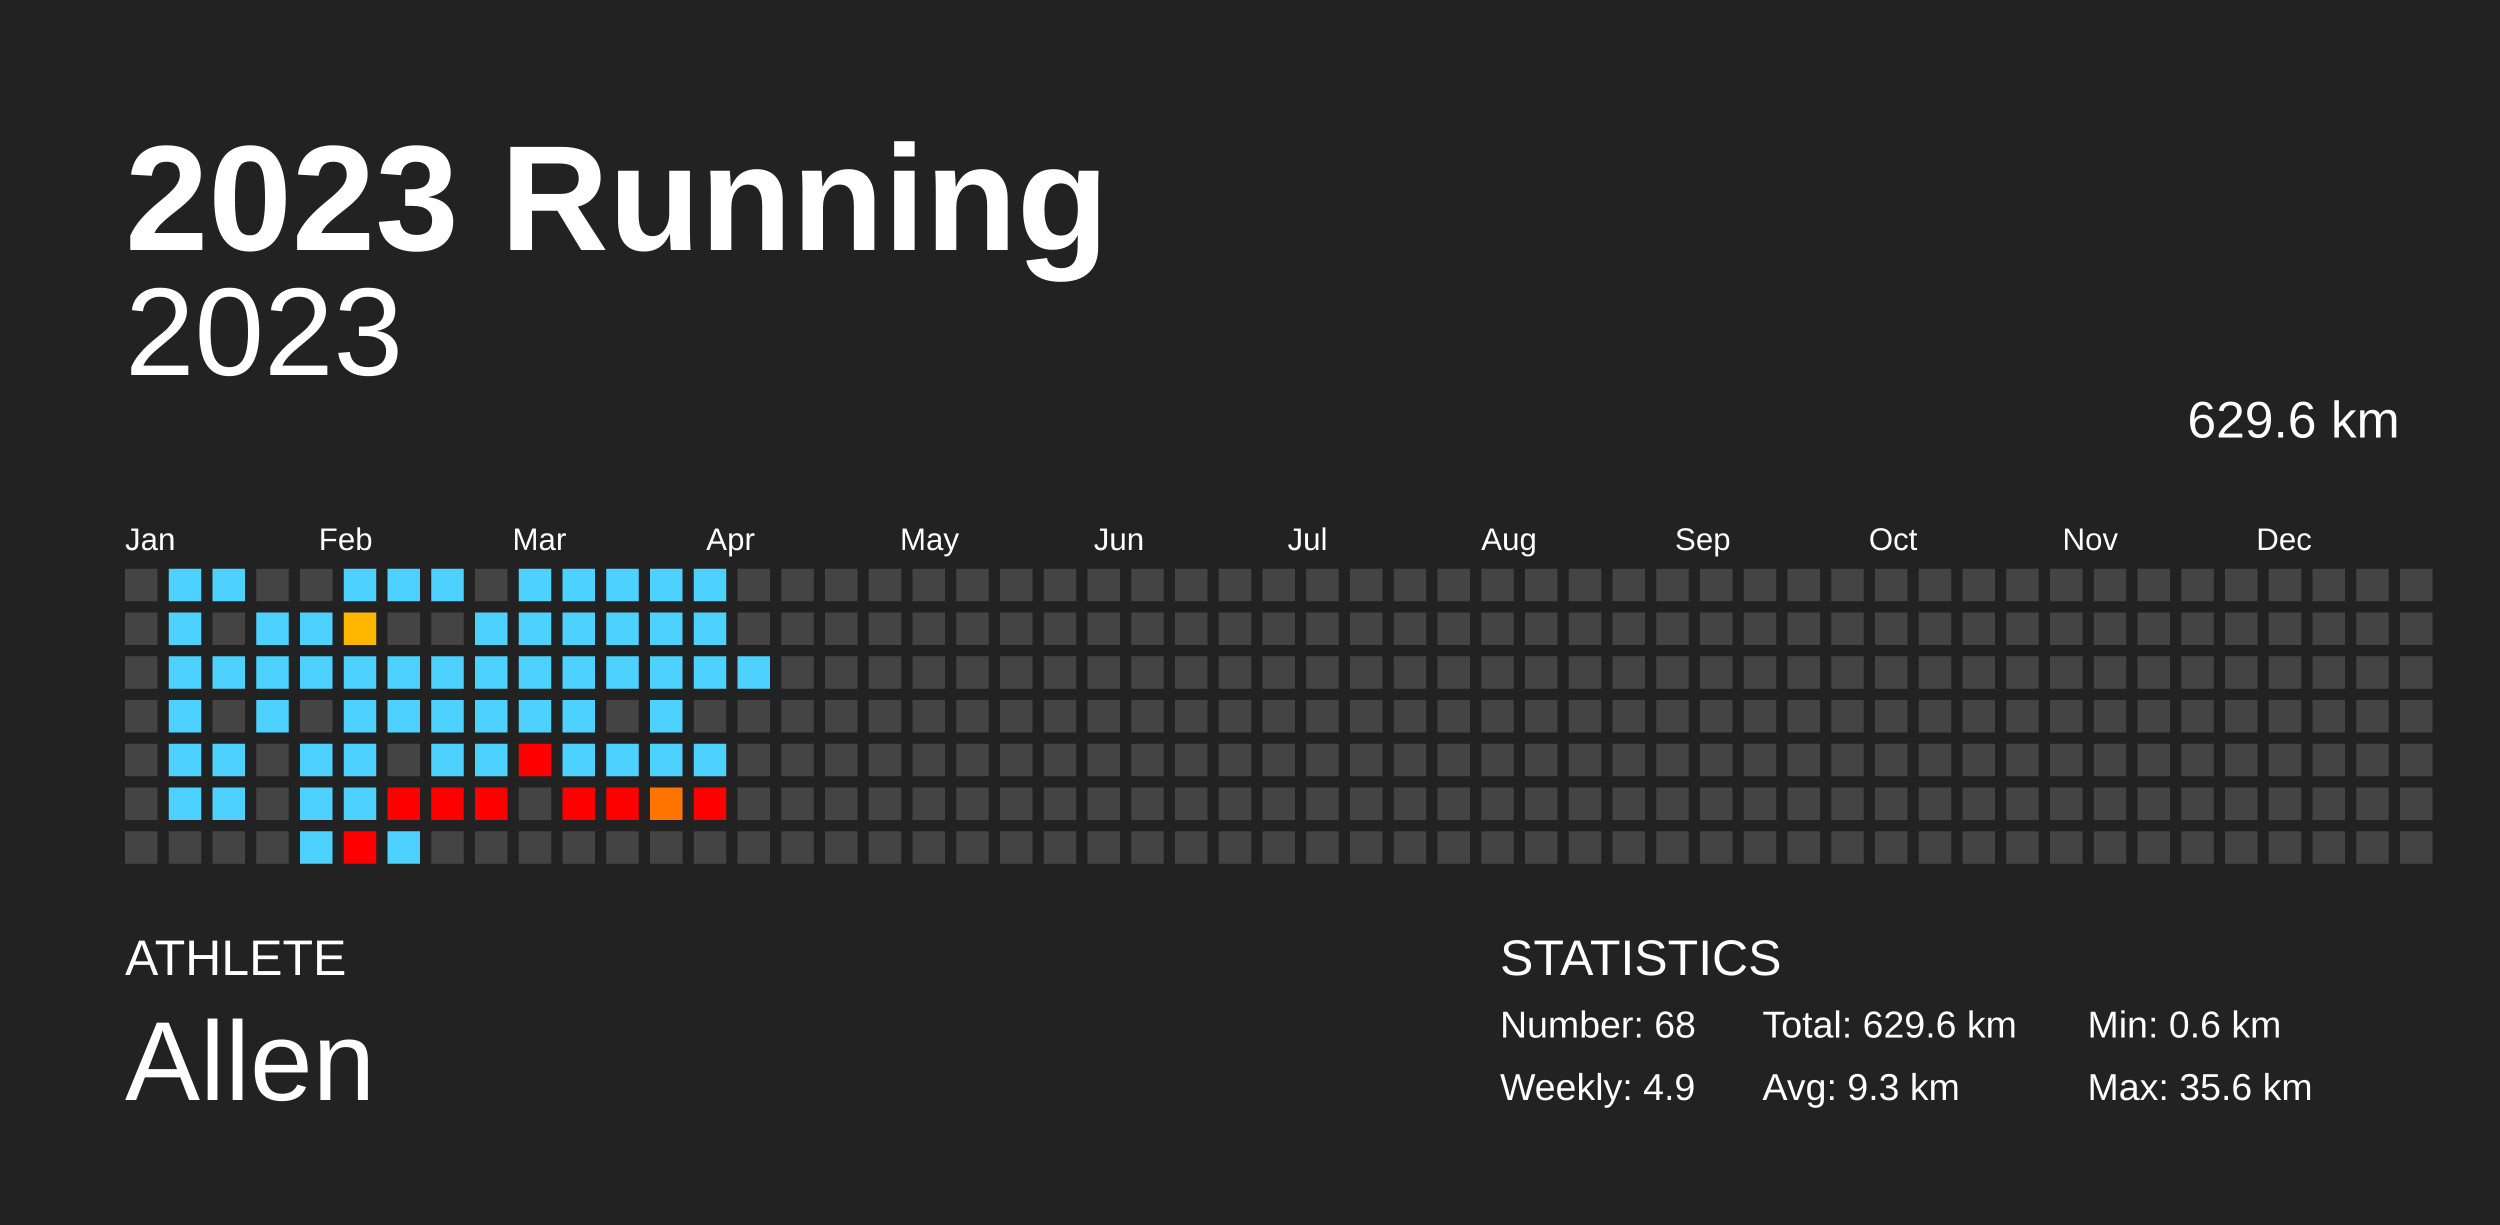
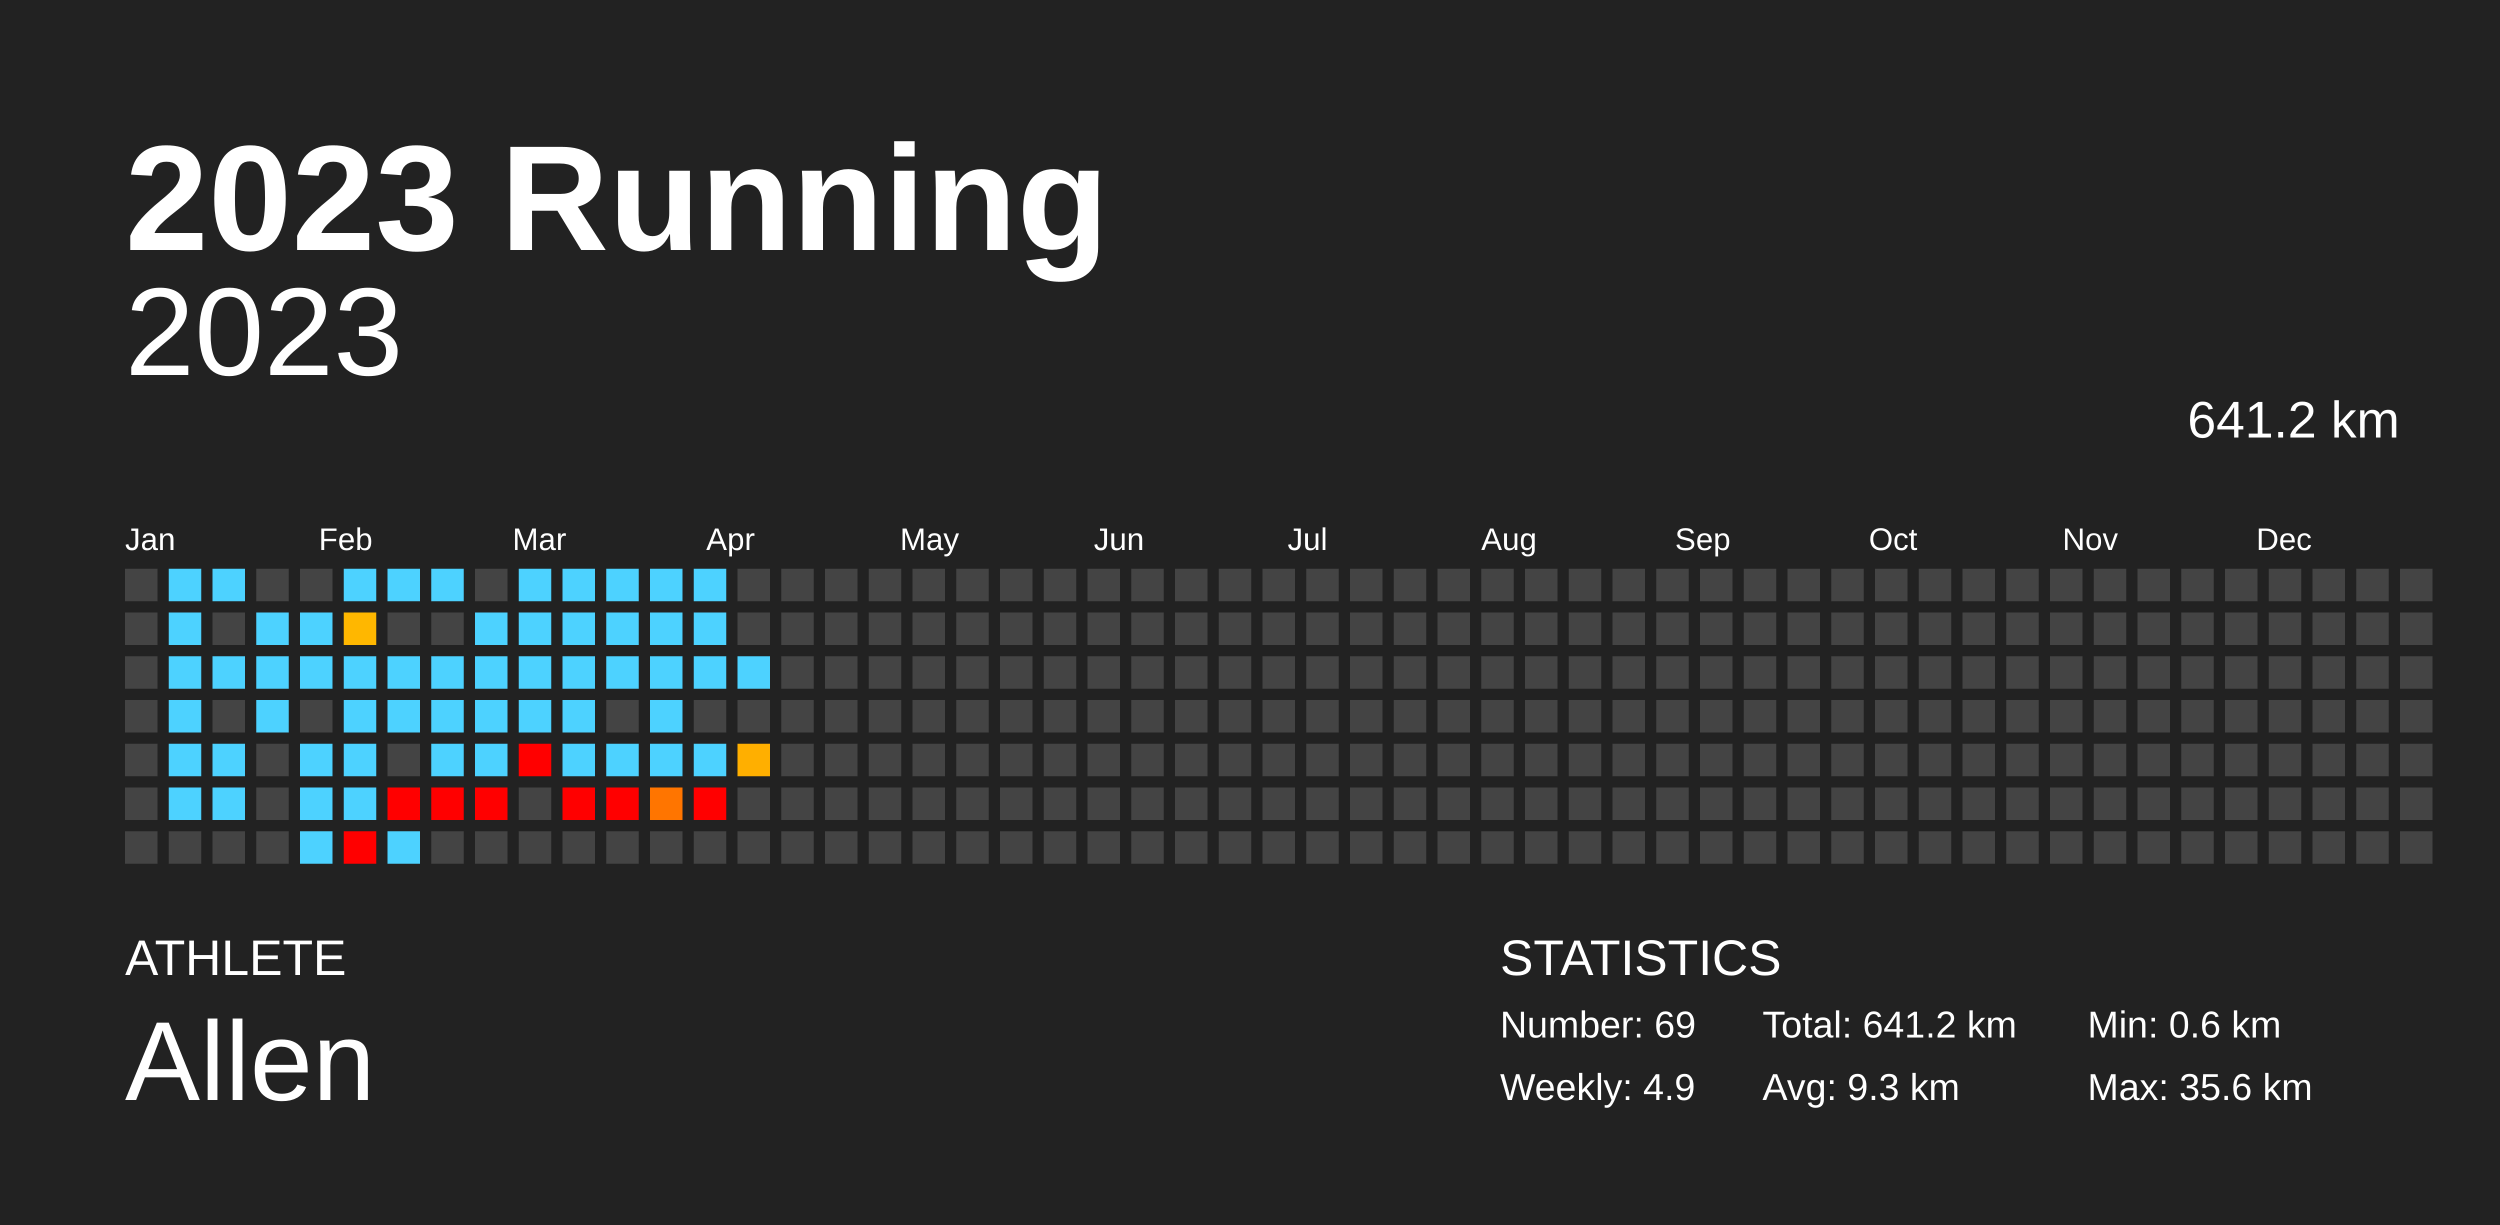
<svg xmlns="http://www.w3.org/2000/svg" baseProfile="full" height="98mm" version="1.1" viewBox="0,0,200,98" width="200mm">
  <defs />
  <rect fill="#222222" height="98" width="200" x="0" y="0" />
  <text fill="#FFFFFF" style="font-size:12px; font-family:Arial; font-weight:bold;" x="10" y="20">2023 Running</text>
  <text fill="#FFFFFF" style="font-size:4px; font-family:Arial" x="10" y="78">ATHLETE</text>
  <text fill="#FFFFFF" style="font-size:9px; font-family:Arial" x="10" y="88">Allen</text>
  <text fill="#FFFFFF" style="font-size:4px; font-family:Arial" x="120" y="78">STATISTICS</text>
-   <text fill="#FFFFFF" style="font-size:3px; font-family:Arial" x="120" y="83">Number: 68</text>
+   <text fill="#FFFFFF" style="font-size:3px; font-family:Arial" x="120" y="83">Number: 69</text>
  <text fill="#FFFFFF" style="font-size:3px; font-family:Arial" x="120" y="88">Weekly: 4.9</text>
-   <text fill="#FFFFFF" style="font-size:3px; font-family:Arial" x="141" y="83">Total: 629.6 km</text>
+   <text fill="#FFFFFF" style="font-size:3px; font-family:Arial" x="141" y="83">Total: 641.2 km</text>
  <text fill="#FFFFFF" style="font-size:3px; font-family:Arial" x="141" y="88">Avg: 9.3 km</text>
  <text fill="#FFFFFF" style="font-size:3px; font-family:Arial" x="167" y="83">Min: 0.6 km</text>
  <text fill="#FFFFFF" style="font-size:3px; font-family:Arial" x="167" y="88">Max: 35.6 km</text>
  <text alignment-baseline="hanging" fill="#FFFFFF" style="font-size:10.0px; font-family:Arial;" x="10" y="30">2023</text>
-   <text alignment-baseline="hanging" fill="#FFFFFF" style="font-size:4.125px; font-family:Arial;" x="175" y="35">629.6 km</text>
+   <text alignment-baseline="hanging" fill="#FFFFFF" style="font-size:4.125px; font-family:Arial;" x="175" y="35">641.2 km</text>
  <text fill="#FFFFFF" style="font-size:2.5px; font-family:Arial" x="10.0" y="44">Jan</text>
  <text fill="#FFFFFF" style="font-size:2.5px; font-family:Arial" x="25.5" y="44">Feb</text>
  <text fill="#FFFFFF" style="font-size:2.5px; font-family:Arial" x="41.0" y="44">Mar</text>
  <text fill="#FFFFFF" style="font-size:2.5px; font-family:Arial" x="56.5" y="44">Apr</text>
  <text fill="#FFFFFF" style="font-size:2.5px; font-family:Arial" x="72.0" y="44">May</text>
  <text fill="#FFFFFF" style="font-size:2.5px; font-family:Arial" x="87.5" y="44">Jun</text>
  <text fill="#FFFFFF" style="font-size:2.5px; font-family:Arial" x="103.0" y="44">Jul</text>
  <text fill="#FFFFFF" style="font-size:2.5px; font-family:Arial" x="118.5" y="44">Aug</text>
  <text fill="#FFFFFF" style="font-size:2.5px; font-family:Arial" x="134.0" y="44">Sep</text>
  <text fill="#FFFFFF" style="font-size:2.5px; font-family:Arial" x="149.5" y="44">Oct</text>
  <text fill="#FFFFFF" style="font-size:2.5px; font-family:Arial" x="165.0" y="44">Nov</text>
  <text fill="#FFFFFF" style="font-size:2.5px; font-family:Arial" x="180.5" y="44">Dec</text>
  <rect fill="#444444" height="2.6" width="2.6" x="10.0" y="45.5" />
  <rect fill="#444444" height="2.6" width="2.6" x="10.0" y="49.0" />
  <rect fill="#444444" height="2.6" width="2.6" x="10.0" y="52.5" />
  <rect fill="#444444" height="2.6" width="2.6" x="10.0" y="56.0" />
  <rect fill="#444444" height="2.6" width="2.6" x="10.0" y="59.5" />
  <rect fill="#444444" height="2.6" width="2.6" x="10.0" y="63.0" />
  <rect fill="#444444" height="2.6" width="2.6" x="10.0" y="66.5" />
  <rect fill="#4dd2ff" height="2.6" width="2.6" x="13.5" y="45.5" />
  <rect fill="#4dd2ff" height="2.6" width="2.6" x="13.5" y="49.0" />
  <rect fill="#4dd2ff" height="2.6" width="2.6" x="13.5" y="52.5" />
  <rect fill="#4dd2ff" height="2.6" width="2.6" x="13.5" y="56.0" />
  <rect fill="#4dd2ff" height="2.6" width="2.6" x="13.5" y="59.5" />
  <rect fill="#4dd2ff" height="2.6" width="2.6" x="13.5" y="63.0" />
  <rect fill="#444444" height="2.6" width="2.6" x="13.5" y="66.5" />
  <rect fill="#4dd2ff" height="2.6" width="2.6" x="17.0" y="45.5" />
  <rect fill="#444444" height="2.6" width="2.6" x="17.0" y="49.0" />
  <rect fill="#4dd2ff" height="2.6" width="2.6" x="17.0" y="52.5" />
  <rect fill="#444444" height="2.6" width="2.6" x="17.0" y="56.0" />
  <rect fill="#4dd2ff" height="2.6" width="2.6" x="17.0" y="59.5" />
  <rect fill="#4dd2ff" height="2.6" width="2.6" x="17.0" y="63.0" />
  <rect fill="#444444" height="2.6" width="2.6" x="17.0" y="66.5" />
  <rect fill="#444444" height="2.6" width="2.6" x="20.5" y="45.5" />
  <rect fill="#4dd2ff" height="2.6" width="2.6" x="20.5" y="49.0" />
  <rect fill="#4dd2ff" height="2.6" width="2.6" x="20.5" y="52.5" />
  <rect fill="#4dd2ff" height="2.6" width="2.6" x="20.5" y="56.0" />
  <rect fill="#444444" height="2.6" width="2.6" x="20.5" y="59.5" />
  <rect fill="#444444" height="2.6" width="2.6" x="20.5" y="63.0" />
  <rect fill="#444444" height="2.6" width="2.6" x="20.5" y="66.5" />
  <rect fill="#444444" height="2.6" width="2.6" x="24.0" y="45.5" />
  <rect fill="#4dd2ff" height="2.6" width="2.6" x="24.0" y="49.0" />
  <rect fill="#4dd2ff" height="2.6" width="2.6" x="24.0" y="52.5" />
  <rect fill="#444444" height="2.6" width="2.6" x="24.0" y="56.0" />
  <rect fill="#4dd2ff" height="2.6" width="2.6" x="24.0" y="59.5" />
  <rect fill="#4dd2ff" height="2.6" width="2.6" x="24.0" y="63.0" />
  <rect fill="#4dd2ff" height="2.6" width="2.6" x="24.0" y="66.5" />
  <rect fill="#4dd2ff" height="2.6" width="2.6" x="27.5" y="45.5" />
  <rect fill="#ffb700" height="2.6" width="2.6" x="27.5" y="49.0" />
  <rect fill="#4dd2ff" height="2.6" width="2.6" x="27.5" y="52.5" />
  <rect fill="#4dd2ff" height="2.6" width="2.6" x="27.5" y="56.0" />
  <rect fill="#4dd2ff" height="2.6" width="2.6" x="27.5" y="59.5" />
  <rect fill="#4dd2ff" height="2.6" width="2.6" x="27.5" y="63.0" />
  <rect fill="red" height="2.6" width="2.6" x="27.5" y="66.5" />
  <rect fill="#4dd2ff" height="2.6" width="2.6" x="31.0" y="45.5" />
  <rect fill="#444444" height="2.6" width="2.6" x="31.0" y="49.0" />
  <rect fill="#4dd2ff" height="2.6" width="2.6" x="31.0" y="52.5" />
  <rect fill="#4dd2ff" height="2.6" width="2.6" x="31.0" y="56.0" />
  <rect fill="#444444" height="2.6" width="2.6" x="31.0" y="59.5" />
  <rect fill="red" height="2.6" width="2.6" x="31.0" y="63.0" />
  <rect fill="#4dd2ff" height="2.6" width="2.6" x="31.0" y="66.5" />
  <rect fill="#4dd2ff" height="2.6" width="2.6" x="34.5" y="45.5" />
  <rect fill="#444444" height="2.6" width="2.6" x="34.5" y="49.0" />
  <rect fill="#4dd2ff" height="2.6" width="2.6" x="34.5" y="52.5" />
  <rect fill="#4dd2ff" height="2.6" width="2.6" x="34.5" y="56.0" />
  <rect fill="#4dd2ff" height="2.6" width="2.6" x="34.5" y="59.5" />
  <rect fill="red" height="2.6" width="2.6" x="34.5" y="63.0" />
  <rect fill="#444444" height="2.6" width="2.6" x="34.5" y="66.5" />
  <rect fill="#444444" height="2.6" width="2.6" x="38.0" y="45.5" />
  <rect fill="#4dd2ff" height="2.6" width="2.6" x="38.0" y="49.0" />
  <rect fill="#4dd2ff" height="2.6" width="2.6" x="38.0" y="52.5" />
  <rect fill="#4dd2ff" height="2.6" width="2.6" x="38.0" y="56.0" />
  <rect fill="#4dd2ff" height="2.6" width="2.6" x="38.0" y="59.5" />
  <rect fill="red" height="2.6" width="2.6" x="38.0" y="63.0" />
  <rect fill="#444444" height="2.6" width="2.6" x="38.0" y="66.5" />
  <rect fill="#4dd2ff" height="2.6" width="2.6" x="41.5" y="45.5" />
  <rect fill="#4dd2ff" height="2.6" width="2.6" x="41.5" y="49.0" />
  <rect fill="#4dd2ff" height="2.6" width="2.6" x="41.5" y="52.5" />
  <rect fill="#4dd2ff" height="2.6" width="2.6" x="41.5" y="56.0" />
  <rect fill="red" height="2.6" width="2.6" x="41.5" y="59.5" />
  <rect fill="#444444" height="2.6" width="2.6" x="41.5" y="63.0" />
  <rect fill="#444444" height="2.6" width="2.6" x="41.5" y="66.5" />
  <rect fill="#4dd2ff" height="2.6" width="2.6" x="45.0" y="45.5" />
  <rect fill="#4dd2ff" height="2.6" width="2.6" x="45.0" y="49.0" />
  <rect fill="#4dd2ff" height="2.6" width="2.6" x="45.0" y="52.5" />
  <rect fill="#4dd2ff" height="2.6" width="2.6" x="45.0" y="56.0" />
  <rect fill="#4dd2ff" height="2.6" width="2.6" x="45.0" y="59.5" />
  <rect fill="red" height="2.6" width="2.6" x="45.0" y="63.0" />
  <rect fill="#444444" height="2.6" width="2.6" x="45.0" y="66.5" />
  <rect fill="#4dd2ff" height="2.6" width="2.6" x="48.5" y="45.5" />
  <rect fill="#4dd2ff" height="2.6" width="2.6" x="48.5" y="49.0" />
  <rect fill="#4dd2ff" height="2.6" width="2.6" x="48.5" y="52.5" />
  <rect fill="#444444" height="2.6" width="2.6" x="48.5" y="56.0" />
  <rect fill="#4dd2ff" height="2.6" width="2.6" x="48.5" y="59.5" />
  <rect fill="red" height="2.6" width="2.6" x="48.5" y="63.0" />
  <rect fill="#444444" height="2.6" width="2.6" x="48.5" y="66.5" />
  <rect fill="#4dd2ff" height="2.6" width="2.6" x="52.0" y="45.5" />
  <rect fill="#4dd2ff" height="2.6" width="2.6" x="52.0" y="49.0" />
  <rect fill="#4dd2ff" height="2.6" width="2.6" x="52.0" y="52.5" />
  <rect fill="#4dd2ff" height="2.6" width="2.6" x="52.0" y="56.0" />
  <rect fill="#4dd2ff" height="2.6" width="2.6" x="52.0" y="59.5" />
  <rect fill="#ff7500" height="2.6" width="2.6" x="52.0" y="63.0" />
  <rect fill="#444444" height="2.6" width="2.6" x="52.0" y="66.5" />
  <rect fill="#4dd2ff" height="2.6" width="2.6" x="55.5" y="45.5" />
  <rect fill="#4dd2ff" height="2.6" width="2.6" x="55.5" y="49.0" />
  <rect fill="#4dd2ff" height="2.6" width="2.6" x="55.5" y="52.5" />
  <rect fill="#444444" height="2.6" width="2.6" x="55.5" y="56.0" />
  <rect fill="#4dd2ff" height="2.6" width="2.6" x="55.5" y="59.5" />
  <rect fill="red" height="2.6" width="2.6" x="55.5" y="63.0" />
  <rect fill="#444444" height="2.6" width="2.6" x="55.5" y="66.5" />
  <rect fill="#444444" height="2.6" width="2.6" x="59.0" y="45.5" />
  <rect fill="#444444" height="2.6" width="2.6" x="59.0" y="49.0" />
  <rect fill="#4dd2ff" height="2.6" width="2.6" x="59.0" y="52.5" />
  <rect fill="#444444" height="2.6" width="2.6" x="59.0" y="56.0" />
-   <rect fill="#444444" height="2.6" width="2.6" x="59.0" y="59.5" />
+   <rect fill="#ffaf00" height="2.6" width="2.6" x="59.0" y="59.5" />
  <rect fill="#444444" height="2.6" width="2.6" x="59.0" y="63.0" />
  <rect fill="#444444" height="2.6" width="2.6" x="59.0" y="66.5" />
  <rect fill="#444444" height="2.6" width="2.6" x="62.5" y="45.5" />
  <rect fill="#444444" height="2.6" width="2.6" x="62.5" y="49.0" />
  <rect fill="#444444" height="2.6" width="2.6" x="62.5" y="52.5" />
  <rect fill="#444444" height="2.6" width="2.6" x="62.5" y="56.0" />
  <rect fill="#444444" height="2.6" width="2.6" x="62.5" y="59.5" />
  <rect fill="#444444" height="2.6" width="2.6" x="62.5" y="63.0" />
  <rect fill="#444444" height="2.6" width="2.6" x="62.5" y="66.5" />
  <rect fill="#444444" height="2.6" width="2.6" x="66.0" y="45.5" />
  <rect fill="#444444" height="2.6" width="2.6" x="66.0" y="49.0" />
  <rect fill="#444444" height="2.6" width="2.6" x="66.0" y="52.5" />
  <rect fill="#444444" height="2.6" width="2.6" x="66.0" y="56.0" />
  <rect fill="#444444" height="2.6" width="2.6" x="66.0" y="59.5" />
  <rect fill="#444444" height="2.6" width="2.6" x="66.0" y="63.0" />
  <rect fill="#444444" height="2.6" width="2.6" x="66.0" y="66.5" />
  <rect fill="#444444" height="2.6" width="2.6" x="69.5" y="45.5" />
  <rect fill="#444444" height="2.6" width="2.6" x="69.5" y="49.0" />
  <rect fill="#444444" height="2.6" width="2.6" x="69.5" y="52.5" />
  <rect fill="#444444" height="2.6" width="2.6" x="69.5" y="56.0" />
  <rect fill="#444444" height="2.6" width="2.6" x="69.5" y="59.5" />
  <rect fill="#444444" height="2.6" width="2.6" x="69.5" y="63.0" />
  <rect fill="#444444" height="2.6" width="2.6" x="69.5" y="66.5" />
  <rect fill="#444444" height="2.6" width="2.6" x="73.0" y="45.5" />
  <rect fill="#444444" height="2.6" width="2.6" x="73.0" y="49.0" />
  <rect fill="#444444" height="2.6" width="2.6" x="73.0" y="52.5" />
  <rect fill="#444444" height="2.6" width="2.6" x="73.0" y="56.0" />
  <rect fill="#444444" height="2.6" width="2.6" x="73.0" y="59.5" />
  <rect fill="#444444" height="2.6" width="2.6" x="73.0" y="63.0" />
  <rect fill="#444444" height="2.6" width="2.6" x="73.0" y="66.5" />
  <rect fill="#444444" height="2.6" width="2.6" x="76.5" y="45.5" />
  <rect fill="#444444" height="2.6" width="2.6" x="76.5" y="49.0" />
  <rect fill="#444444" height="2.6" width="2.6" x="76.5" y="52.5" />
  <rect fill="#444444" height="2.6" width="2.6" x="76.5" y="56.0" />
  <rect fill="#444444" height="2.6" width="2.6" x="76.5" y="59.5" />
  <rect fill="#444444" height="2.6" width="2.6" x="76.5" y="63.0" />
  <rect fill="#444444" height="2.6" width="2.6" x="76.5" y="66.5" />
  <rect fill="#444444" height="2.6" width="2.6" x="80.0" y="45.5" />
  <rect fill="#444444" height="2.6" width="2.6" x="80.0" y="49.0" />
  <rect fill="#444444" height="2.6" width="2.6" x="80.0" y="52.5" />
  <rect fill="#444444" height="2.6" width="2.6" x="80.0" y="56.0" />
  <rect fill="#444444" height="2.6" width="2.6" x="80.0" y="59.5" />
  <rect fill="#444444" height="2.6" width="2.6" x="80.0" y="63.0" />
  <rect fill="#444444" height="2.6" width="2.6" x="80.0" y="66.5" />
  <rect fill="#444444" height="2.6" width="2.6" x="83.5" y="45.5" />
  <rect fill="#444444" height="2.6" width="2.6" x="83.5" y="49.0" />
  <rect fill="#444444" height="2.6" width="2.6" x="83.5" y="52.5" />
  <rect fill="#444444" height="2.6" width="2.6" x="83.5" y="56.0" />
  <rect fill="#444444" height="2.6" width="2.6" x="83.5" y="59.5" />
  <rect fill="#444444" height="2.6" width="2.6" x="83.5" y="63.0" />
  <rect fill="#444444" height="2.6" width="2.6" x="83.5" y="66.5" />
  <rect fill="#444444" height="2.6" width="2.6" x="87.0" y="45.5" />
  <rect fill="#444444" height="2.6" width="2.6" x="87.0" y="49.0" />
  <rect fill="#444444" height="2.6" width="2.6" x="87.0" y="52.5" />
  <rect fill="#444444" height="2.6" width="2.6" x="87.0" y="56.0" />
  <rect fill="#444444" height="2.6" width="2.6" x="87.0" y="59.5" />
  <rect fill="#444444" height="2.6" width="2.6" x="87.0" y="63.0" />
  <rect fill="#444444" height="2.6" width="2.6" x="87.0" y="66.5" />
  <rect fill="#444444" height="2.6" width="2.6" x="90.5" y="45.5" />
  <rect fill="#444444" height="2.6" width="2.6" x="90.5" y="49.0" />
  <rect fill="#444444" height="2.6" width="2.6" x="90.5" y="52.5" />
  <rect fill="#444444" height="2.6" width="2.6" x="90.5" y="56.0" />
  <rect fill="#444444" height="2.6" width="2.6" x="90.5" y="59.5" />
  <rect fill="#444444" height="2.6" width="2.6" x="90.5" y="63.0" />
  <rect fill="#444444" height="2.6" width="2.6" x="90.5" y="66.5" />
  <rect fill="#444444" height="2.6" width="2.6" x="94.0" y="45.5" />
  <rect fill="#444444" height="2.6" width="2.6" x="94.0" y="49.0" />
  <rect fill="#444444" height="2.6" width="2.6" x="94.0" y="52.5" />
  <rect fill="#444444" height="2.6" width="2.6" x="94.0" y="56.0" />
  <rect fill="#444444" height="2.6" width="2.6" x="94.0" y="59.5" />
  <rect fill="#444444" height="2.6" width="2.6" x="94.0" y="63.0" />
  <rect fill="#444444" height="2.6" width="2.6" x="94.0" y="66.5" />
  <rect fill="#444444" height="2.6" width="2.6" x="97.5" y="45.5" />
  <rect fill="#444444" height="2.6" width="2.6" x="97.5" y="49.0" />
  <rect fill="#444444" height="2.6" width="2.6" x="97.5" y="52.5" />
  <rect fill="#444444" height="2.6" width="2.6" x="97.5" y="56.0" />
  <rect fill="#444444" height="2.6" width="2.6" x="97.5" y="59.5" />
  <rect fill="#444444" height="2.6" width="2.6" x="97.5" y="63.0" />
  <rect fill="#444444" height="2.6" width="2.6" x="97.5" y="66.5" />
  <rect fill="#444444" height="2.6" width="2.6" x="101.0" y="45.5" />
  <rect fill="#444444" height="2.6" width="2.6" x="101.0" y="49.0" />
  <rect fill="#444444" height="2.6" width="2.6" x="101.0" y="52.5" />
  <rect fill="#444444" height="2.6" width="2.6" x="101.0" y="56.0" />
  <rect fill="#444444" height="2.6" width="2.6" x="101.0" y="59.5" />
  <rect fill="#444444" height="2.6" width="2.6" x="101.0" y="63.0" />
  <rect fill="#444444" height="2.6" width="2.6" x="101.0" y="66.5" />
  <rect fill="#444444" height="2.6" width="2.6" x="104.5" y="45.5" />
  <rect fill="#444444" height="2.6" width="2.6" x="104.5" y="49.0" />
  <rect fill="#444444" height="2.6" width="2.6" x="104.5" y="52.5" />
  <rect fill="#444444" height="2.6" width="2.6" x="104.5" y="56.0" />
  <rect fill="#444444" height="2.6" width="2.6" x="104.5" y="59.5" />
  <rect fill="#444444" height="2.6" width="2.6" x="104.5" y="63.0" />
  <rect fill="#444444" height="2.6" width="2.6" x="104.5" y="66.5" />
  <rect fill="#444444" height="2.6" width="2.6" x="108.0" y="45.5" />
  <rect fill="#444444" height="2.6" width="2.6" x="108.0" y="49.0" />
  <rect fill="#444444" height="2.6" width="2.6" x="108.0" y="52.5" />
  <rect fill="#444444" height="2.6" width="2.6" x="108.0" y="56.0" />
  <rect fill="#444444" height="2.6" width="2.6" x="108.0" y="59.5" />
  <rect fill="#444444" height="2.6" width="2.6" x="108.0" y="63.0" />
  <rect fill="#444444" height="2.6" width="2.6" x="108.0" y="66.5" />
  <rect fill="#444444" height="2.6" width="2.6" x="111.5" y="45.5" />
  <rect fill="#444444" height="2.6" width="2.6" x="111.5" y="49.0" />
  <rect fill="#444444" height="2.6" width="2.6" x="111.5" y="52.5" />
  <rect fill="#444444" height="2.6" width="2.6" x="111.5" y="56.0" />
  <rect fill="#444444" height="2.6" width="2.6" x="111.5" y="59.5" />
  <rect fill="#444444" height="2.6" width="2.6" x="111.5" y="63.0" />
  <rect fill="#444444" height="2.6" width="2.6" x="111.5" y="66.5" />
  <rect fill="#444444" height="2.6" width="2.6" x="115.0" y="45.5" />
  <rect fill="#444444" height="2.6" width="2.6" x="115.0" y="49.0" />
  <rect fill="#444444" height="2.6" width="2.6" x="115.0" y="52.5" />
  <rect fill="#444444" height="2.6" width="2.6" x="115.0" y="56.0" />
  <rect fill="#444444" height="2.6" width="2.6" x="115.0" y="59.5" />
  <rect fill="#444444" height="2.6" width="2.6" x="115.0" y="63.0" />
  <rect fill="#444444" height="2.6" width="2.6" x="115.0" y="66.5" />
  <rect fill="#444444" height="2.6" width="2.6" x="118.5" y="45.5" />
  <rect fill="#444444" height="2.6" width="2.6" x="118.5" y="49.0" />
  <rect fill="#444444" height="2.6" width="2.6" x="118.5" y="52.5" />
  <rect fill="#444444" height="2.6" width="2.6" x="118.5" y="56.0" />
  <rect fill="#444444" height="2.6" width="2.6" x="118.5" y="59.5" />
  <rect fill="#444444" height="2.6" width="2.6" x="118.5" y="63.0" />
  <rect fill="#444444" height="2.6" width="2.6" x="118.5" y="66.5" />
  <rect fill="#444444" height="2.6" width="2.6" x="122.0" y="45.5" />
  <rect fill="#444444" height="2.6" width="2.6" x="122.0" y="49.0" />
  <rect fill="#444444" height="2.6" width="2.6" x="122.0" y="52.5" />
  <rect fill="#444444" height="2.6" width="2.6" x="122.0" y="56.0" />
  <rect fill="#444444" height="2.6" width="2.6" x="122.0" y="59.5" />
  <rect fill="#444444" height="2.6" width="2.6" x="122.0" y="63.0" />
  <rect fill="#444444" height="2.6" width="2.6" x="122.0" y="66.5" />
  <rect fill="#444444" height="2.6" width="2.6" x="125.5" y="45.5" />
  <rect fill="#444444" height="2.6" width="2.6" x="125.5" y="49.0" />
  <rect fill="#444444" height="2.6" width="2.6" x="125.5" y="52.5" />
  <rect fill="#444444" height="2.6" width="2.6" x="125.5" y="56.0" />
  <rect fill="#444444" height="2.6" width="2.6" x="125.5" y="59.5" />
  <rect fill="#444444" height="2.6" width="2.6" x="125.5" y="63.0" />
  <rect fill="#444444" height="2.6" width="2.6" x="125.5" y="66.5" />
  <rect fill="#444444" height="2.6" width="2.6" x="129.0" y="45.5" />
  <rect fill="#444444" height="2.6" width="2.6" x="129.0" y="49.0" />
  <rect fill="#444444" height="2.6" width="2.6" x="129.0" y="52.5" />
  <rect fill="#444444" height="2.6" width="2.6" x="129.0" y="56.0" />
  <rect fill="#444444" height="2.6" width="2.6" x="129.0" y="59.5" />
  <rect fill="#444444" height="2.6" width="2.6" x="129.0" y="63.0" />
  <rect fill="#444444" height="2.6" width="2.6" x="129.0" y="66.5" />
  <rect fill="#444444" height="2.6" width="2.6" x="132.5" y="45.5" />
  <rect fill="#444444" height="2.6" width="2.6" x="132.5" y="49.0" />
  <rect fill="#444444" height="2.6" width="2.6" x="132.5" y="52.5" />
  <rect fill="#444444" height="2.6" width="2.6" x="132.5" y="56.0" />
  <rect fill="#444444" height="2.6" width="2.6" x="132.5" y="59.5" />
  <rect fill="#444444" height="2.6" width="2.6" x="132.5" y="63.0" />
  <rect fill="#444444" height="2.6" width="2.6" x="132.5" y="66.5" />
  <rect fill="#444444" height="2.6" width="2.6" x="136.0" y="45.5" />
  <rect fill="#444444" height="2.6" width="2.6" x="136.0" y="49.0" />
  <rect fill="#444444" height="2.6" width="2.6" x="136.0" y="52.5" />
  <rect fill="#444444" height="2.6" width="2.6" x="136.0" y="56.0" />
  <rect fill="#444444" height="2.6" width="2.6" x="136.0" y="59.5" />
  <rect fill="#444444" height="2.6" width="2.6" x="136.0" y="63.0" />
  <rect fill="#444444" height="2.6" width="2.6" x="136.0" y="66.5" />
  <rect fill="#444444" height="2.6" width="2.6" x="139.5" y="45.5" />
  <rect fill="#444444" height="2.6" width="2.6" x="139.5" y="49.0" />
  <rect fill="#444444" height="2.6" width="2.6" x="139.5" y="52.5" />
  <rect fill="#444444" height="2.6" width="2.6" x="139.5" y="56.0" />
  <rect fill="#444444" height="2.6" width="2.6" x="139.5" y="59.5" />
  <rect fill="#444444" height="2.6" width="2.6" x="139.5" y="63.0" />
  <rect fill="#444444" height="2.6" width="2.6" x="139.5" y="66.5" />
  <rect fill="#444444" height="2.6" width="2.6" x="143.0" y="45.5" />
  <rect fill="#444444" height="2.6" width="2.6" x="143.0" y="49.0" />
  <rect fill="#444444" height="2.6" width="2.6" x="143.0" y="52.5" />
  <rect fill="#444444" height="2.6" width="2.6" x="143.0" y="56.0" />
  <rect fill="#444444" height="2.6" width="2.6" x="143.0" y="59.5" />
  <rect fill="#444444" height="2.6" width="2.6" x="143.0" y="63.0" />
  <rect fill="#444444" height="2.6" width="2.6" x="143.0" y="66.5" />
  <rect fill="#444444" height="2.6" width="2.6" x="146.5" y="45.5" />
  <rect fill="#444444" height="2.6" width="2.6" x="146.5" y="49.0" />
  <rect fill="#444444" height="2.6" width="2.6" x="146.5" y="52.5" />
  <rect fill="#444444" height="2.6" width="2.6" x="146.5" y="56.0" />
  <rect fill="#444444" height="2.6" width="2.6" x="146.5" y="59.5" />
  <rect fill="#444444" height="2.6" width="2.6" x="146.5" y="63.0" />
  <rect fill="#444444" height="2.6" width="2.6" x="146.5" y="66.5" />
  <rect fill="#444444" height="2.6" width="2.6" x="150.0" y="45.5" />
  <rect fill="#444444" height="2.6" width="2.6" x="150.0" y="49.0" />
  <rect fill="#444444" height="2.6" width="2.6" x="150.0" y="52.5" />
  <rect fill="#444444" height="2.6" width="2.6" x="150.0" y="56.0" />
  <rect fill="#444444" height="2.6" width="2.6" x="150.0" y="59.5" />
  <rect fill="#444444" height="2.6" width="2.6" x="150.0" y="63.0" />
  <rect fill="#444444" height="2.6" width="2.6" x="150.0" y="66.5" />
  <rect fill="#444444" height="2.6" width="2.6" x="153.5" y="45.5" />
  <rect fill="#444444" height="2.6" width="2.6" x="153.5" y="49.0" />
  <rect fill="#444444" height="2.6" width="2.6" x="153.5" y="52.5" />
  <rect fill="#444444" height="2.6" width="2.6" x="153.5" y="56.0" />
  <rect fill="#444444" height="2.6" width="2.6" x="153.5" y="59.5" />
  <rect fill="#444444" height="2.6" width="2.6" x="153.5" y="63.0" />
  <rect fill="#444444" height="2.6" width="2.6" x="153.5" y="66.5" />
  <rect fill="#444444" height="2.6" width="2.6" x="157.0" y="45.5" />
  <rect fill="#444444" height="2.6" width="2.6" x="157.0" y="49.0" />
  <rect fill="#444444" height="2.6" width="2.6" x="157.0" y="52.5" />
  <rect fill="#444444" height="2.6" width="2.6" x="157.0" y="56.0" />
  <rect fill="#444444" height="2.6" width="2.6" x="157.0" y="59.5" />
  <rect fill="#444444" height="2.6" width="2.6" x="157.0" y="63.0" />
  <rect fill="#444444" height="2.6" width="2.6" x="157.0" y="66.5" />
  <rect fill="#444444" height="2.6" width="2.6" x="160.5" y="45.5" />
  <rect fill="#444444" height="2.6" width="2.6" x="160.5" y="49.0" />
  <rect fill="#444444" height="2.6" width="2.6" x="160.5" y="52.5" />
  <rect fill="#444444" height="2.6" width="2.6" x="160.5" y="56.0" />
  <rect fill="#444444" height="2.6" width="2.6" x="160.5" y="59.5" />
  <rect fill="#444444" height="2.6" width="2.6" x="160.5" y="63.0" />
  <rect fill="#444444" height="2.6" width="2.6" x="160.5" y="66.5" />
  <rect fill="#444444" height="2.6" width="2.6" x="164.0" y="45.5" />
  <rect fill="#444444" height="2.6" width="2.6" x="164.0" y="49.0" />
  <rect fill="#444444" height="2.6" width="2.6" x="164.0" y="52.5" />
  <rect fill="#444444" height="2.6" width="2.6" x="164.0" y="56.0" />
  <rect fill="#444444" height="2.6" width="2.6" x="164.0" y="59.5" />
  <rect fill="#444444" height="2.6" width="2.6" x="164.0" y="63.0" />
  <rect fill="#444444" height="2.6" width="2.6" x="164.0" y="66.5" />
  <rect fill="#444444" height="2.6" width="2.6" x="167.5" y="45.5" />
  <rect fill="#444444" height="2.6" width="2.6" x="167.5" y="49.0" />
  <rect fill="#444444" height="2.6" width="2.6" x="167.5" y="52.5" />
  <rect fill="#444444" height="2.6" width="2.6" x="167.5" y="56.0" />
  <rect fill="#444444" height="2.6" width="2.6" x="167.5" y="59.5" />
  <rect fill="#444444" height="2.6" width="2.6" x="167.5" y="63.0" />
  <rect fill="#444444" height="2.6" width="2.6" x="167.5" y="66.5" />
  <rect fill="#444444" height="2.6" width="2.6" x="171.0" y="45.5" />
  <rect fill="#444444" height="2.6" width="2.6" x="171.0" y="49.0" />
  <rect fill="#444444" height="2.6" width="2.6" x="171.0" y="52.5" />
  <rect fill="#444444" height="2.6" width="2.6" x="171.0" y="56.0" />
  <rect fill="#444444" height="2.6" width="2.6" x="171.0" y="59.5" />
  <rect fill="#444444" height="2.6" width="2.6" x="171.0" y="63.0" />
  <rect fill="#444444" height="2.6" width="2.6" x="171.0" y="66.5" />
  <rect fill="#444444" height="2.6" width="2.6" x="174.5" y="45.5" />
  <rect fill="#444444" height="2.6" width="2.6" x="174.5" y="49.0" />
  <rect fill="#444444" height="2.6" width="2.6" x="174.5" y="52.5" />
  <rect fill="#444444" height="2.6" width="2.6" x="174.5" y="56.0" />
  <rect fill="#444444" height="2.6" width="2.6" x="174.5" y="59.5" />
  <rect fill="#444444" height="2.6" width="2.6" x="174.5" y="63.0" />
  <rect fill="#444444" height="2.6" width="2.6" x="174.5" y="66.5" />
  <rect fill="#444444" height="2.6" width="2.6" x="178.0" y="45.5" />
  <rect fill="#444444" height="2.6" width="2.6" x="178.0" y="49.0" />
  <rect fill="#444444" height="2.6" width="2.6" x="178.0" y="52.5" />
  <rect fill="#444444" height="2.6" width="2.6" x="178.0" y="56.0" />
  <rect fill="#444444" height="2.6" width="2.6" x="178.0" y="59.5" />
  <rect fill="#444444" height="2.6" width="2.6" x="178.0" y="63.0" />
  <rect fill="#444444" height="2.6" width="2.6" x="178.0" y="66.5" />
  <rect fill="#444444" height="2.6" width="2.6" x="181.5" y="45.5" />
  <rect fill="#444444" height="2.6" width="2.6" x="181.5" y="49.0" />
  <rect fill="#444444" height="2.6" width="2.6" x="181.5" y="52.5" />
  <rect fill="#444444" height="2.6" width="2.6" x="181.5" y="56.0" />
  <rect fill="#444444" height="2.6" width="2.6" x="181.5" y="59.5" />
  <rect fill="#444444" height="2.6" width="2.6" x="181.5" y="63.0" />
  <rect fill="#444444" height="2.6" width="2.6" x="181.5" y="66.5" />
  <rect fill="#444444" height="2.6" width="2.6" x="185.0" y="45.5" />
  <rect fill="#444444" height="2.6" width="2.6" x="185.0" y="49.0" />
  <rect fill="#444444" height="2.6" width="2.6" x="185.0" y="52.5" />
  <rect fill="#444444" height="2.6" width="2.6" x="185.0" y="56.0" />
  <rect fill="#444444" height="2.6" width="2.6" x="185.0" y="59.5" />
  <rect fill="#444444" height="2.6" width="2.6" x="185.0" y="63.0" />
  <rect fill="#444444" height="2.6" width="2.6" x="185.0" y="66.5" />
  <rect fill="#444444" height="2.6" width="2.6" x="188.5" y="45.5" />
  <rect fill="#444444" height="2.6" width="2.6" x="188.5" y="49.0" />
  <rect fill="#444444" height="2.6" width="2.6" x="188.5" y="52.5" />
  <rect fill="#444444" height="2.6" width="2.6" x="188.5" y="56.0" />
  <rect fill="#444444" height="2.6" width="2.6" x="188.5" y="59.5" />
  <rect fill="#444444" height="2.6" width="2.6" x="188.5" y="63.0" />
  <rect fill="#444444" height="2.6" width="2.6" x="188.5" y="66.5" />
  <rect fill="#444444" height="2.6" width="2.6" x="192.0" y="45.5" />
  <rect fill="#444444" height="2.6" width="2.6" x="192.0" y="49.0" />
  <rect fill="#444444" height="2.6" width="2.6" x="192.0" y="52.5" />
  <rect fill="#444444" height="2.6" width="2.6" x="192.0" y="56.0" />
  <rect fill="#444444" height="2.6" width="2.6" x="192.0" y="59.5" />
  <rect fill="#444444" height="2.6" width="2.6" x="192.0" y="63.0" />
  <rect fill="#444444" height="2.6" width="2.6" x="192.0" y="66.5" />
</svg>
